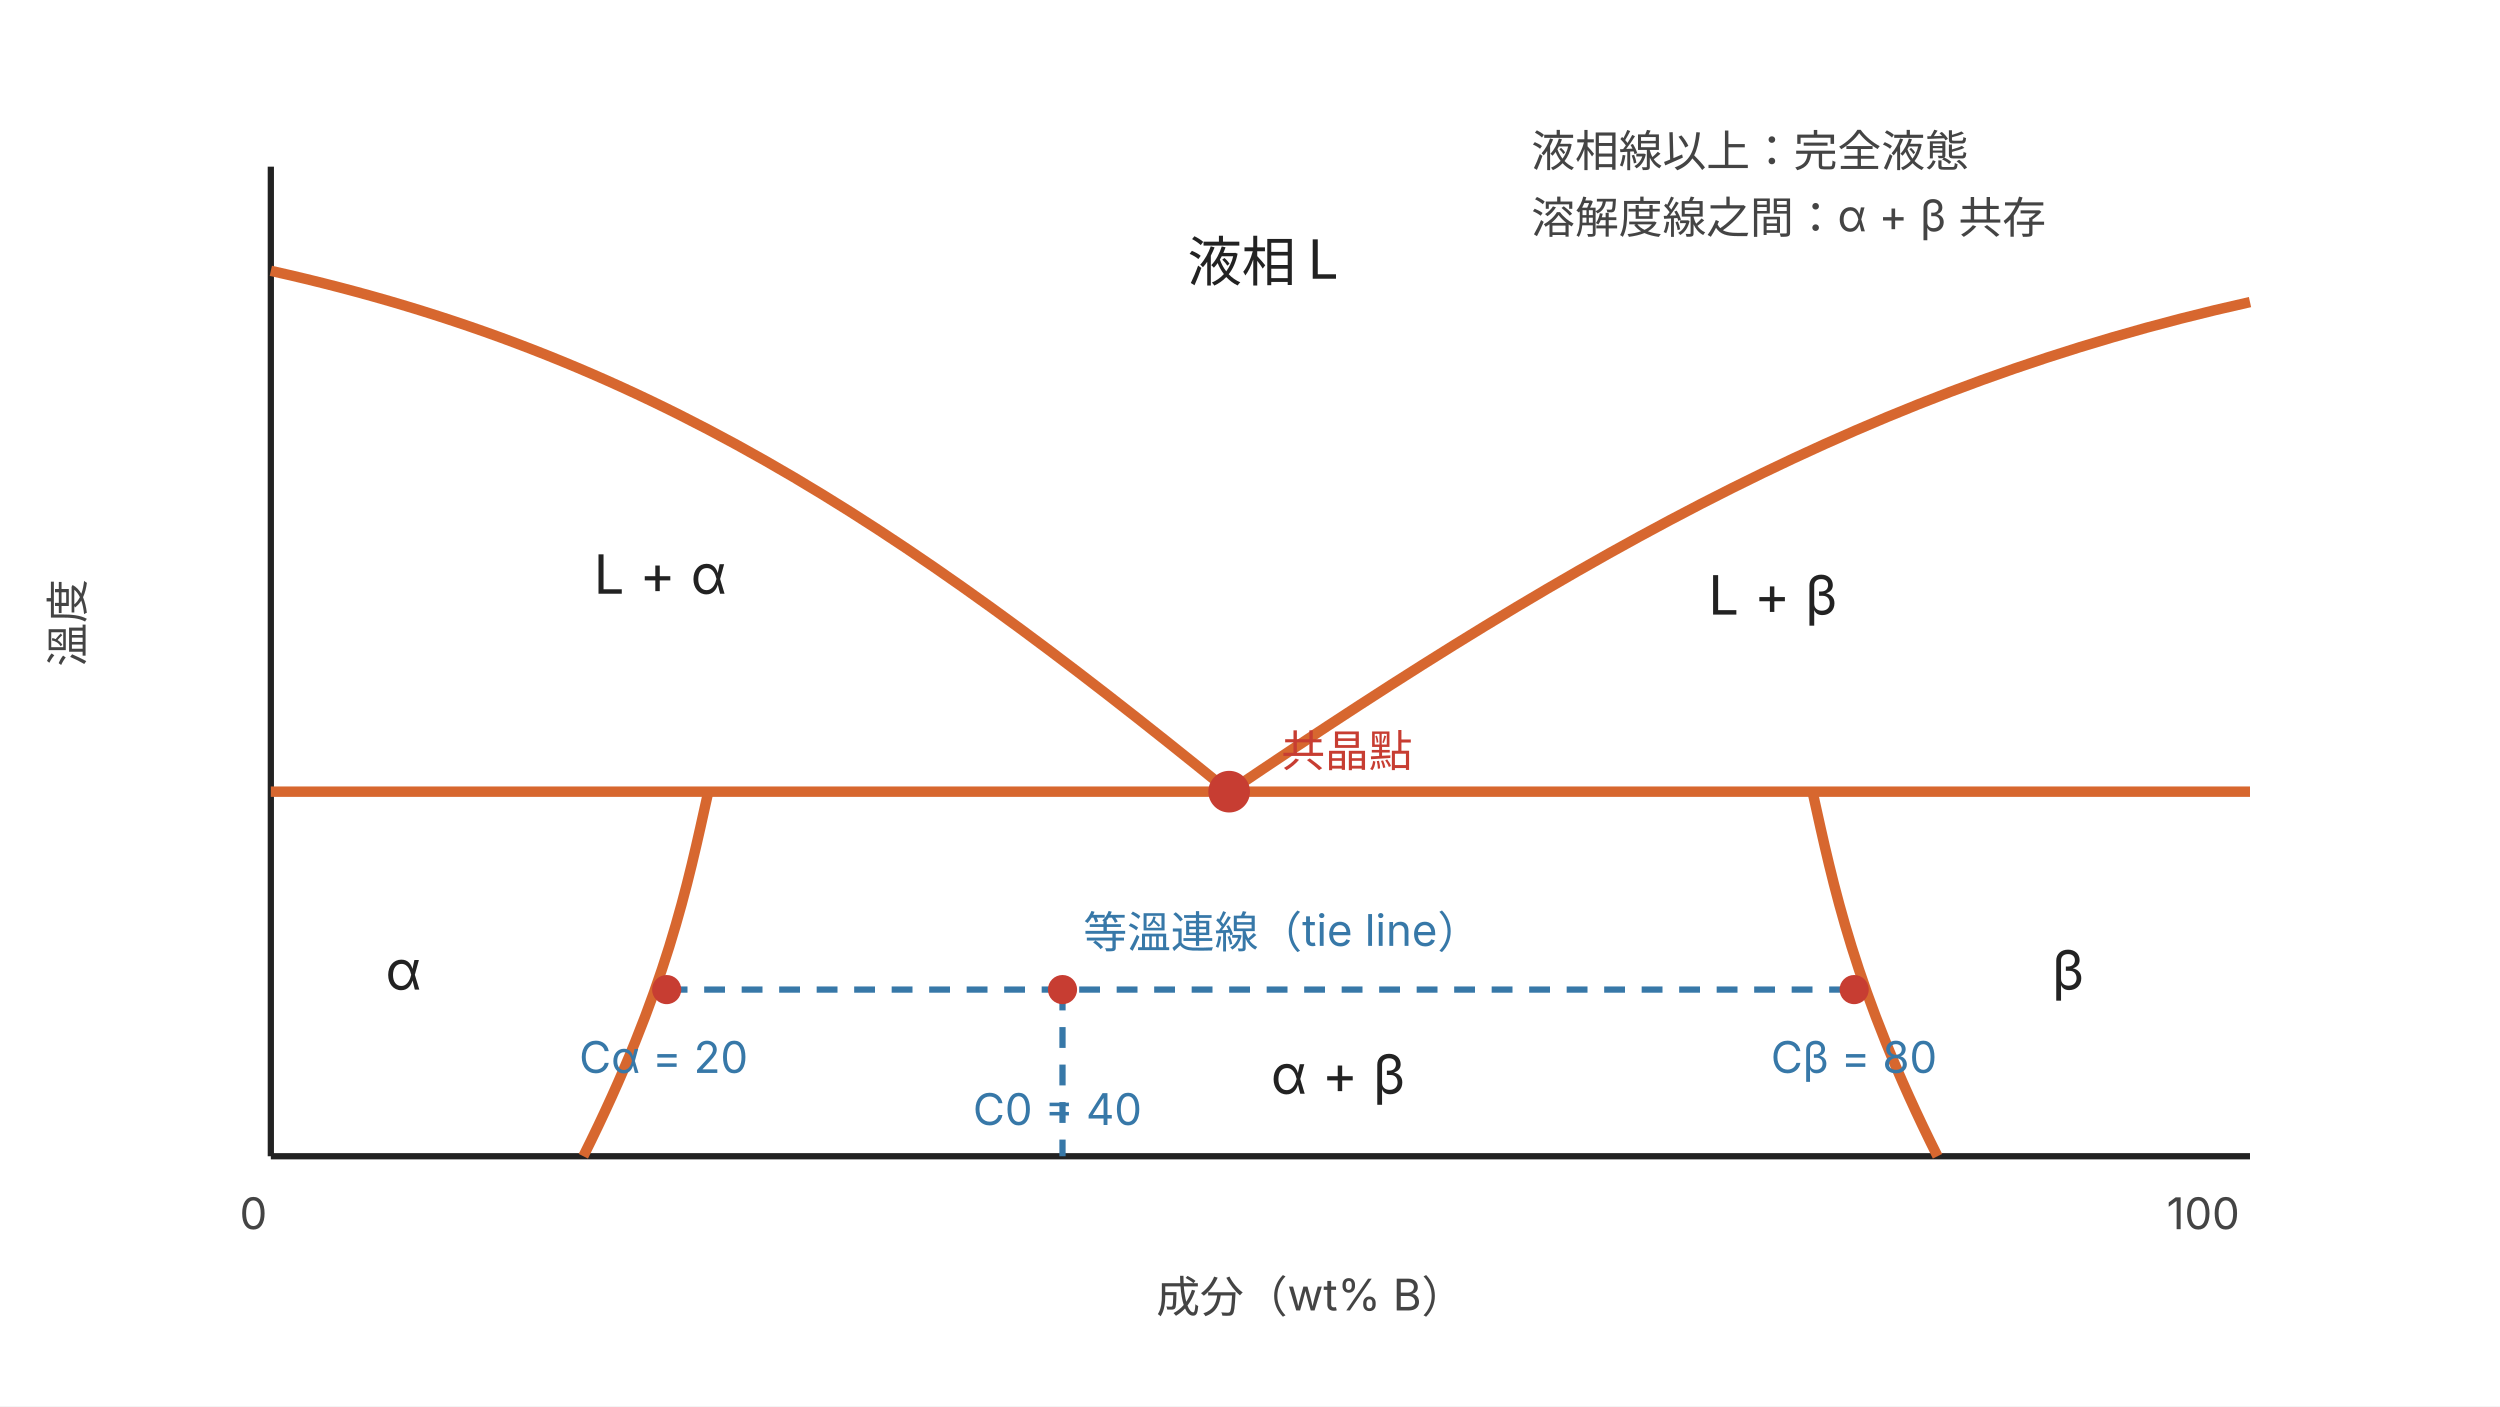
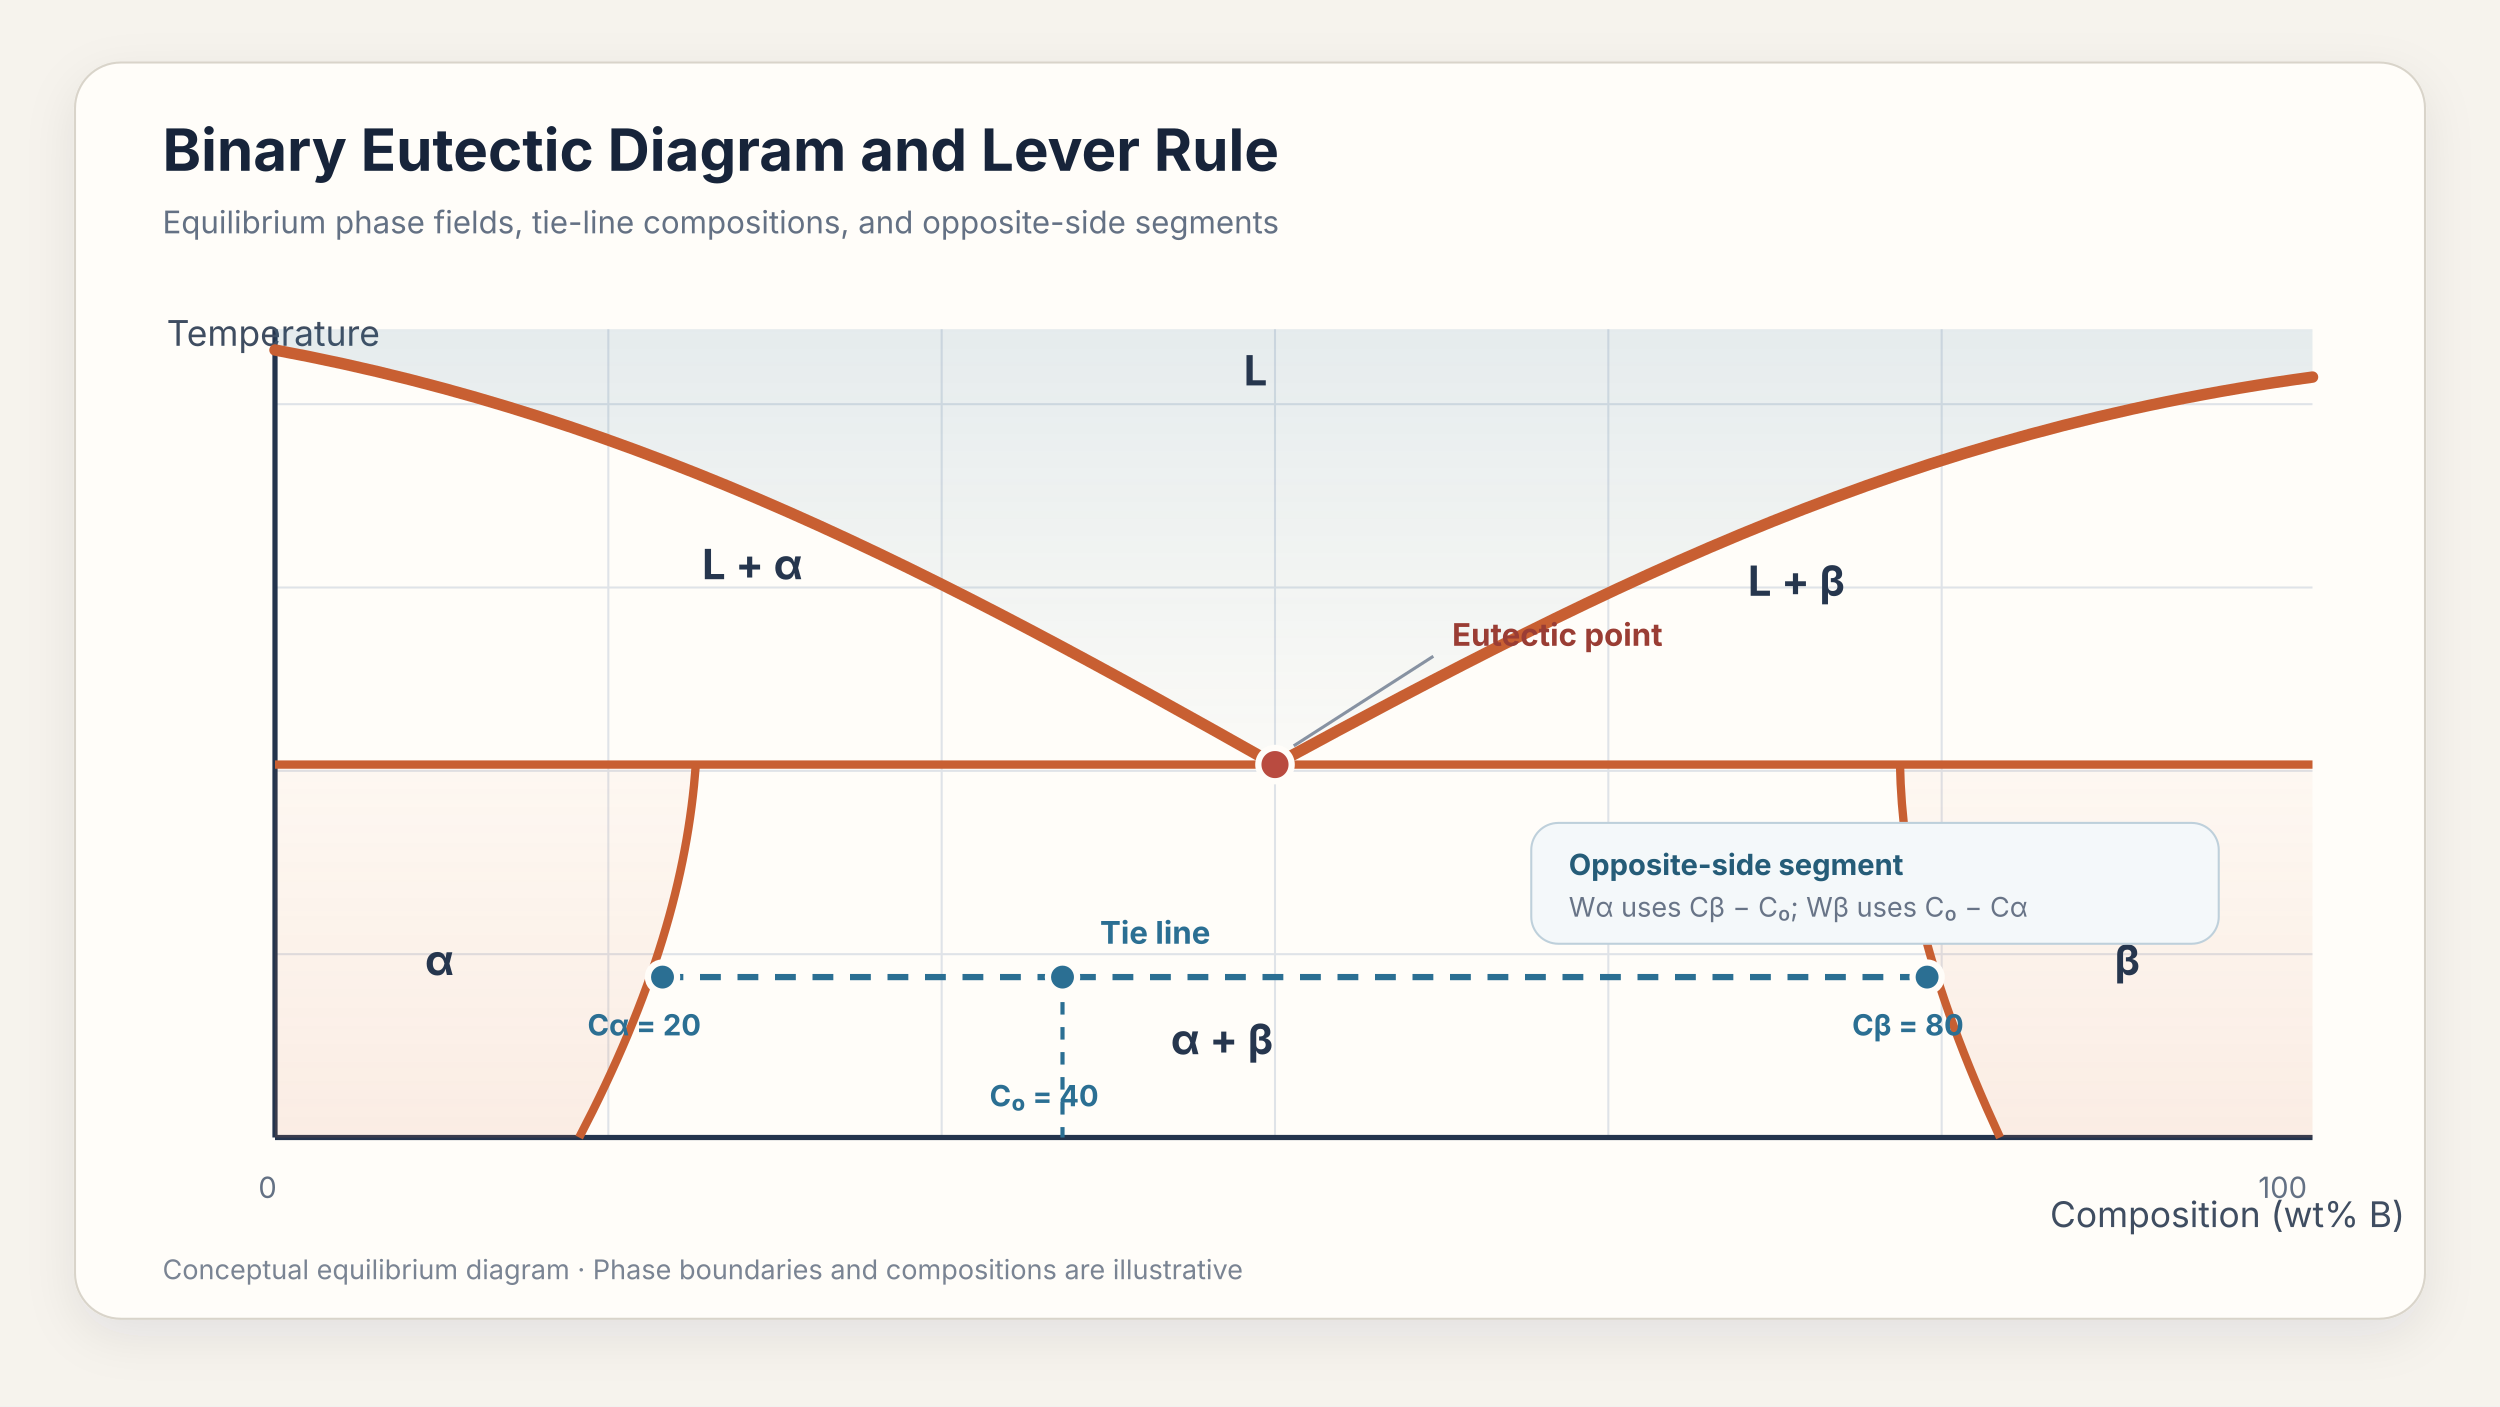
<svg xmlns="http://www.w3.org/2000/svg" width="1200" height="675" viewBox="0 0 1200 675" role="img" aria-labelledby="title desc">
-   <rect width="1200" height="675" fill="#ffffff" />
-   <style>
-     .axis{stroke:#222;stroke-width:3;fill:none}
-     .curve{stroke:#d7672f;stroke-width:5;fill:none}
-     .guide{stroke:#3778a8;stroke-width:3;stroke-dasharray:10 8;fill:none}
-     .point{fill:#c73d32}
-     .main{font:26px -apple-system,BlinkMacSystemFont,"Noto Sans TC","PingFang TC",sans-serif;fill:#222}
-     .small{font:21px -apple-system,BlinkMacSystemFont,"Noto Sans TC","PingFang TC",sans-serif;fill:#444}
-     .blue{fill:#3778a8}
-     .red{fill:#c73d32}
-   </style>
-   <line class="axis" x1="130" y1="555" x2="1080" y2="555" />
-   <line class="axis" x1="130" y1="555" x2="130" y2="80" />
-   <path class="curve" d="M130 130 C310 170 430 250 590 380" />
-   <path class="curve" d="M1080 145 C900 185 760 265 590 380" />
-   <line class="curve" x1="130" y1="380" x2="1080" y2="380" />
-   <path class="curve" d="M340 380 C330 425 320 475 280 555" />
-   <path class="curve" d="M870 380 C880 425 890 475 930 555" />
-   <text class="main" x="570" y="135">液相 L</text>
-   <text class="main" x="285" y="285">L + α</text>
-   <text class="main" x="820" y="295">L + β</text>
-   <text class="main" x="610" y="525">α + β</text>
-   <text class="main" x="185" y="475">α</text>
-   <text class="main" x="985" y="475">β</text>
-   <text class="small" x="40" y="320" transform="rotate(-90 40 320)">溫度</text>
-   <text class="small" x="555" y="630">成分（wt% B）</text>
-   <text class="small" x="115" y="590">0</text>
-   <text class="small" x="1040" y="590">100</text>
-   <circle class="point" cx="590" cy="380" r="10" />
-   <text class="small red" x="615" y="368">共晶點</text>
-   <line class="guide" x1="320" y1="475" x2="890" y2="475" />
-   <line class="guide" x1="510" y1="475" x2="510" y2="555" />
-   <circle class="point" cx="320" cy="475" r="7" />
-   <circle class="point" cx="510" cy="475" r="7" />
-   <circle class="point" cx="890" cy="475" r="7" />
-   <text class="small blue" x="278" y="515">Cα = 20</text>
-   <text class="small blue" x="467" y="540">C0 = 40</text>
-   <text class="small blue" x="850" y="515">Cβ = 80</text>
-   <text class="small blue" x="520" y="455">等溫連線（tie line）</text>
-   <text class="small" x="735" y="80">液相線以上：完全液態</text>
-   <text class="small" x="735" y="112">溶解度線之間：α + β 共存</text>
+   <defs>
+     <filter id="shadow" x="-20%" y="-20%" width="140%" height="140%">
+       <feDropShadow dx="0" dy="8" stdDeviation="12" flood-color="#132238" flood-opacity=".08" />
+     </filter>
+     <linearGradient id="liquid" x1="0" y1="0" x2="0" y2="1">
+       <stop stop-color="#2b6f93" stop-opacity=".12" />
+       <stop offset="1" stop-color="#2b6f93" stop-opacity=".02" />
+     </linearGradient>
+     <linearGradient id="solid" x1="0" y1="0" x2="0" y2="1">
+       <stop stop-color="#d97745" stop-opacity=".04" />
+       <stop offset="1" stop-color="#d97745" stop-opacity=".12" />
+     </linearGradient>
+   </defs>
+   <rect width="1200" height="675" fill="#f6f3ed" />
+   <rect x="36" y="30" width="1128" height="603" rx="22" fill="#fffdf9" stroke="#d9d4ca" filter="url(#shadow)" />
+   <text x="78" y="82" font-family="Inter, Arial, sans-serif" font-size="28" font-weight="700" fill="#17243a">Binary Eutectic Diagram and Lever Rule</text>
+   <text x="78" y="112" font-family="Inter, Arial, sans-serif" font-size="15" fill="#647184">Equilibrium phase fields, tie-line compositions, and opposite-side segments</text>
+   <g stroke="#dfe3e8" stroke-width="1">
+     <path d="M132 194H1110 M132 282H1110 M132 370H1110 M132 458H1110 M132 546H1110" />
+     <path d="M292 158V546 M452 158V546 M612 158V546 M772 158V546 M932 158V546" />
+   </g>
+   <path d="M132 546H1110 M132 546V158" stroke="#24344d" stroke-width="2.5" />
+   <text x="984" y="589" font-family="Inter, Arial, sans-serif" font-size="17" fill="#3f4d61">Composition (wt% B)</text>
+   <text x="80" y="166" font-family="Inter, Arial, sans-serif" font-size="17" fill="#3f4d61">Temperature</text>
+   <text x="124" y="575" font-family="Inter, Arial, sans-serif" font-size="14" fill="#647184">0</text>
+   <text x="1084" y="575" font-family="Inter, Arial, sans-serif" font-size="14" fill="#647184">100</text>
+   <path d="M132 168 C310 201 451 276 612 367 C776 278 918 207 1110 181 L1110 158H132Z" fill="url(#liquid)" />
+   <path d="M132 367H1110V546H960 C925 470 913 416 912 367H612H334 C330 421 314 477 278 546H132Z" fill="url(#solid)" />
+   <path d="M132 168 C310 201 451 276 612 367" fill="none" stroke="#c85f32" stroke-width="5.5" stroke-linecap="round" />
+   <path d="M1110 181 C918 207 776 278 612 367" fill="none" stroke="#c85f32" stroke-width="5.5" stroke-linecap="round" />
+   <path d="M132 367H1110" stroke="#c85f32" stroke-width="4" />
+   <path d="M334 367 C330 421 314 477 278 546 M912 367 C913 416 925 470 960 546" fill="none" stroke="#c85f32" stroke-width="4" />
+   <g font-family="Inter, Arial, sans-serif" font-size="20" font-weight="700" fill="#26364e">
+     <text x="597" y="185">L</text>
+     <text x="337" y="278">L + α</text>
+     <text x="839" y="286">L + β</text>
+     <text x="562" y="506">α + β</text>
+     <text x="204" y="468">α</text>
+     <text x="1015" y="468">β</text>
+   </g>
+   <circle cx="612" cy="367" r="8" fill="#b94b40" stroke="#fffdf9" stroke-width="3" />
+   <path d="M621 358L688 315" stroke="#8792a2" stroke-width="1.5" />
+   <text x="697" y="310" font-family="Inter, Arial, sans-serif" font-size="15" font-weight="700" fill="#9a3d34">Eutectic point</text>
+   <path d="M318 469H925" stroke="#2b6f93" stroke-width="3" stroke-dasharray="10 8" />
+   <path d="M510 469V546" stroke="#2b6f93" stroke-width="2" stroke-dasharray="6 6" />
+   <g fill="#2b6f93" stroke="#fffdf9" stroke-width="3">
+     <circle cx="318" cy="469" r="7" />
+     <circle cx="510" cy="469" r="7" />
+     <circle cx="925" cy="469" r="7" />
+   </g>
+   <text x="528" y="453" font-family="Inter, Arial, sans-serif" font-size="15" font-weight="700" fill="#2b6f93">Tie line</text>
+   <g font-family="Inter, Arial, sans-serif" font-size="14" font-weight="700" fill="#2b6f93">
+     <text x="282" y="497">Cα = 20</text>
+     <text x="475" y="531">C₀ = 40</text>
+     <text x="889" y="497">Cβ = 80</text>
+   </g>
+   <g transform="translate(735 395)">
+     <rect width="330" height="58" rx="13" fill="#f4f8fa" stroke="#bed0db" />
+     <text x="18" y="25" font-family="Inter, Arial, sans-serif" font-size="14" font-weight="700" fill="#255c78">Opposite-side segment</text>
+     <text x="18" y="45" font-family="Inter, Arial, sans-serif" font-size="13" fill="#687487">Wα uses Cβ − C₀; Wβ uses C₀ − Cα</text>
+   </g>
+   <text x="78" y="614" font-family="Inter, Arial, sans-serif" font-size="13" fill="#7a8493">Conceptual equilibrium diagram · Phase boundaries and compositions are illustrative</text>
</svg>
